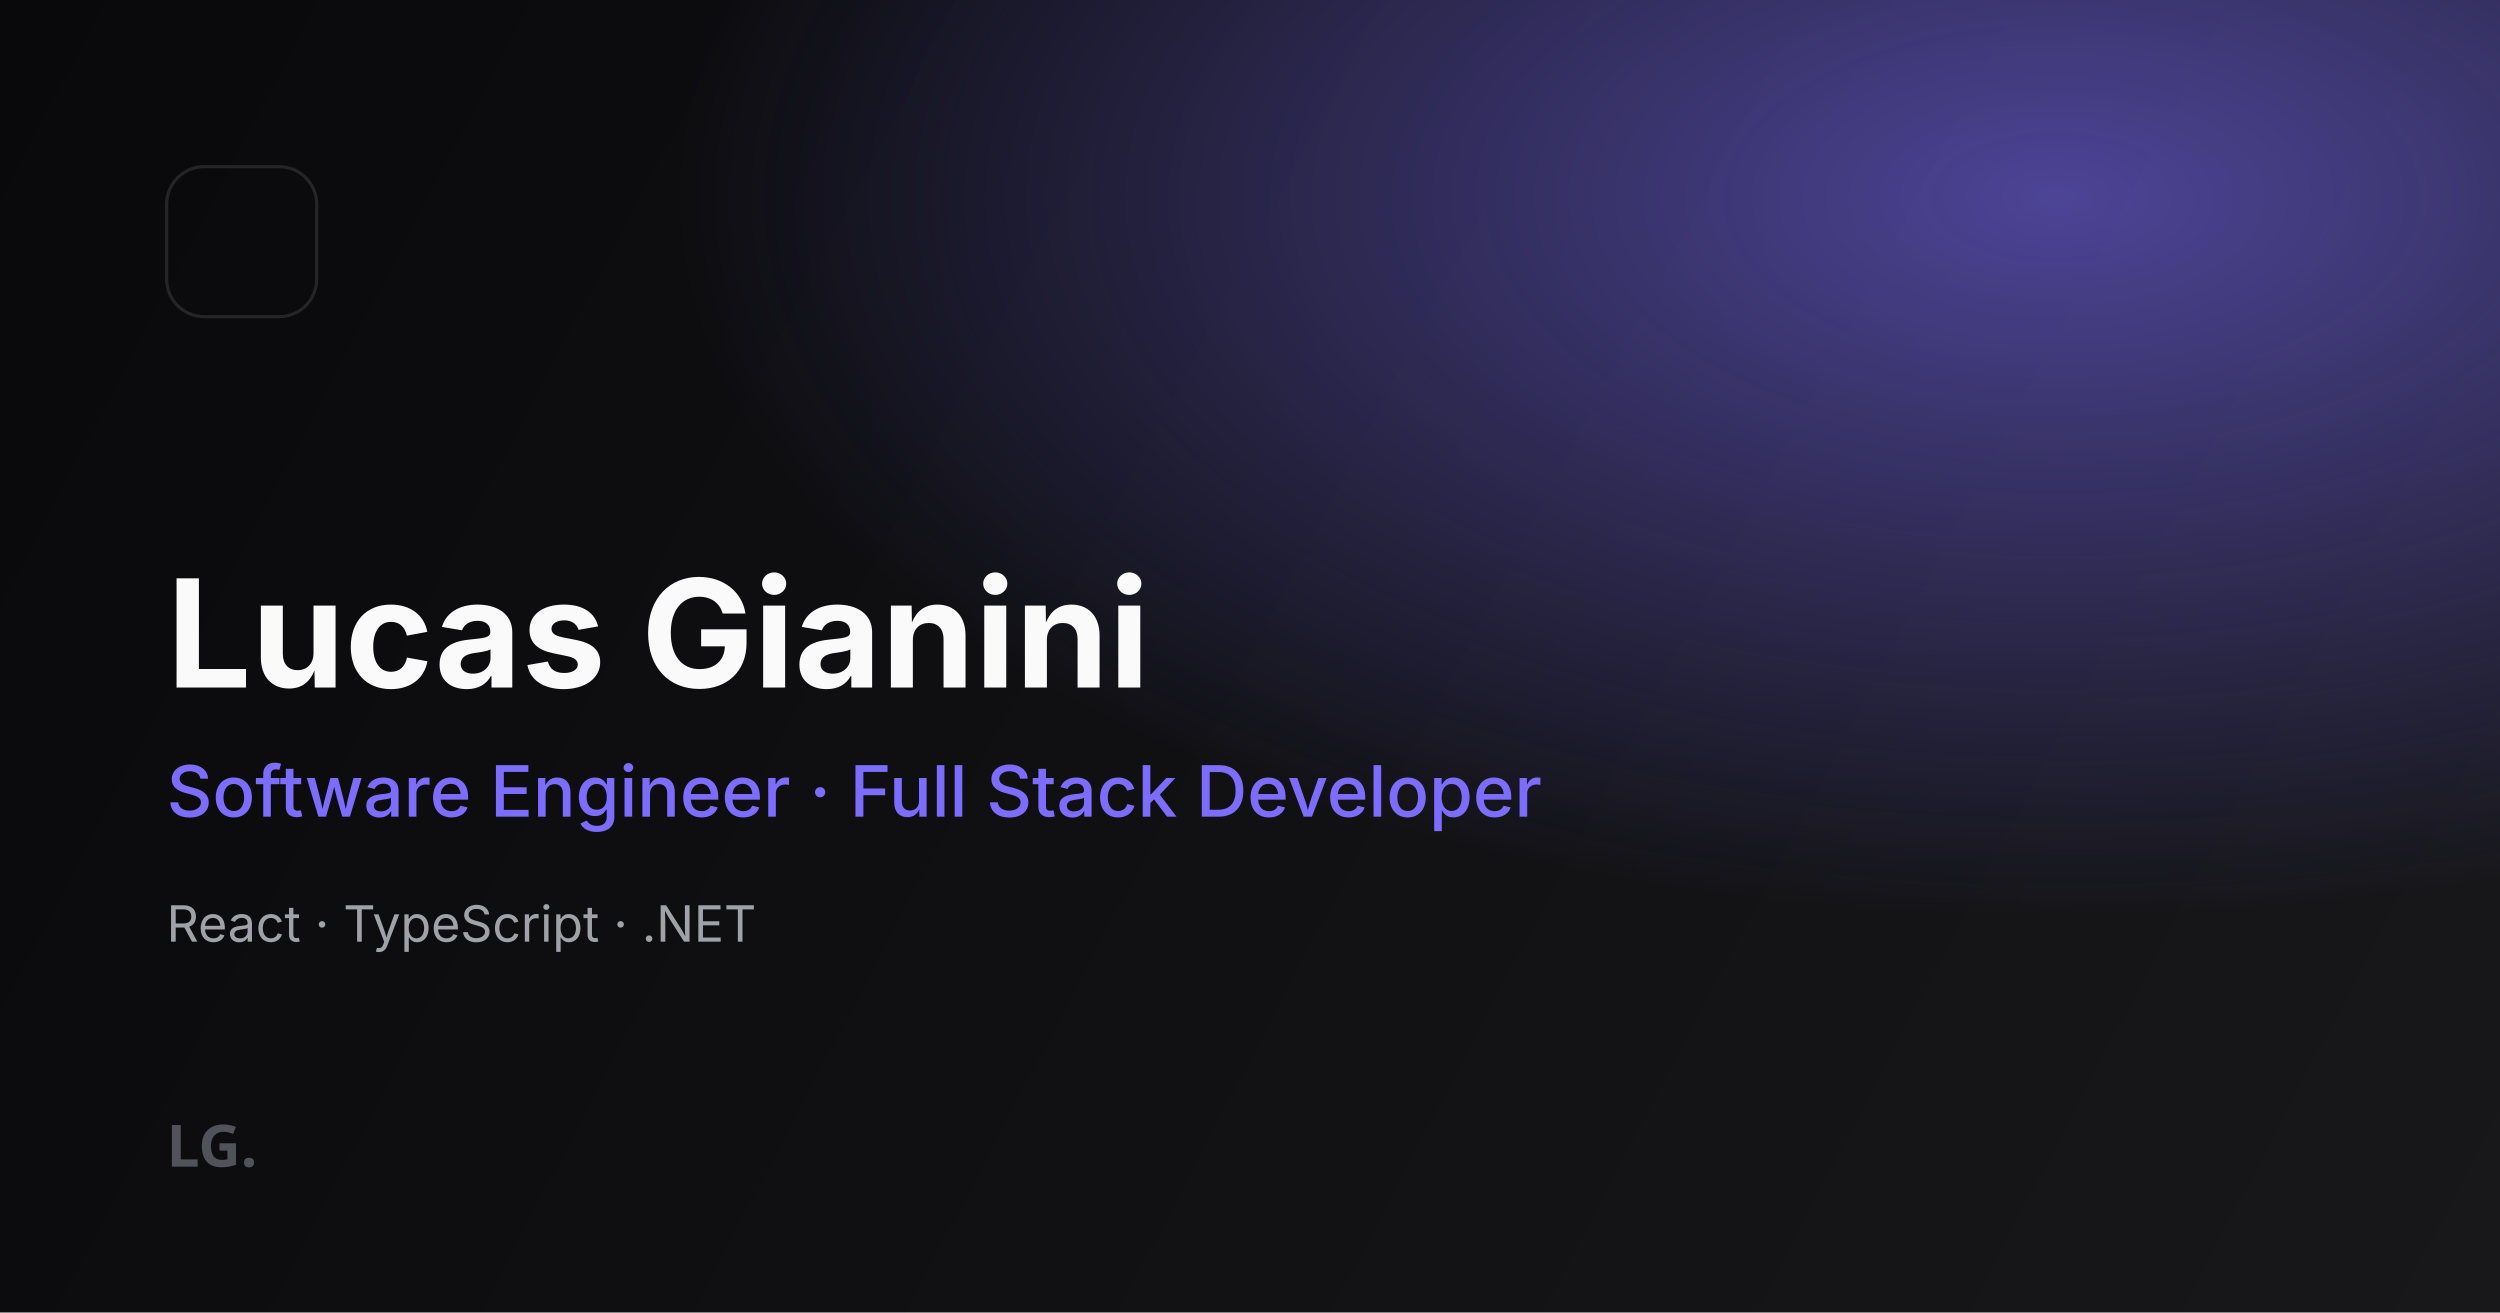
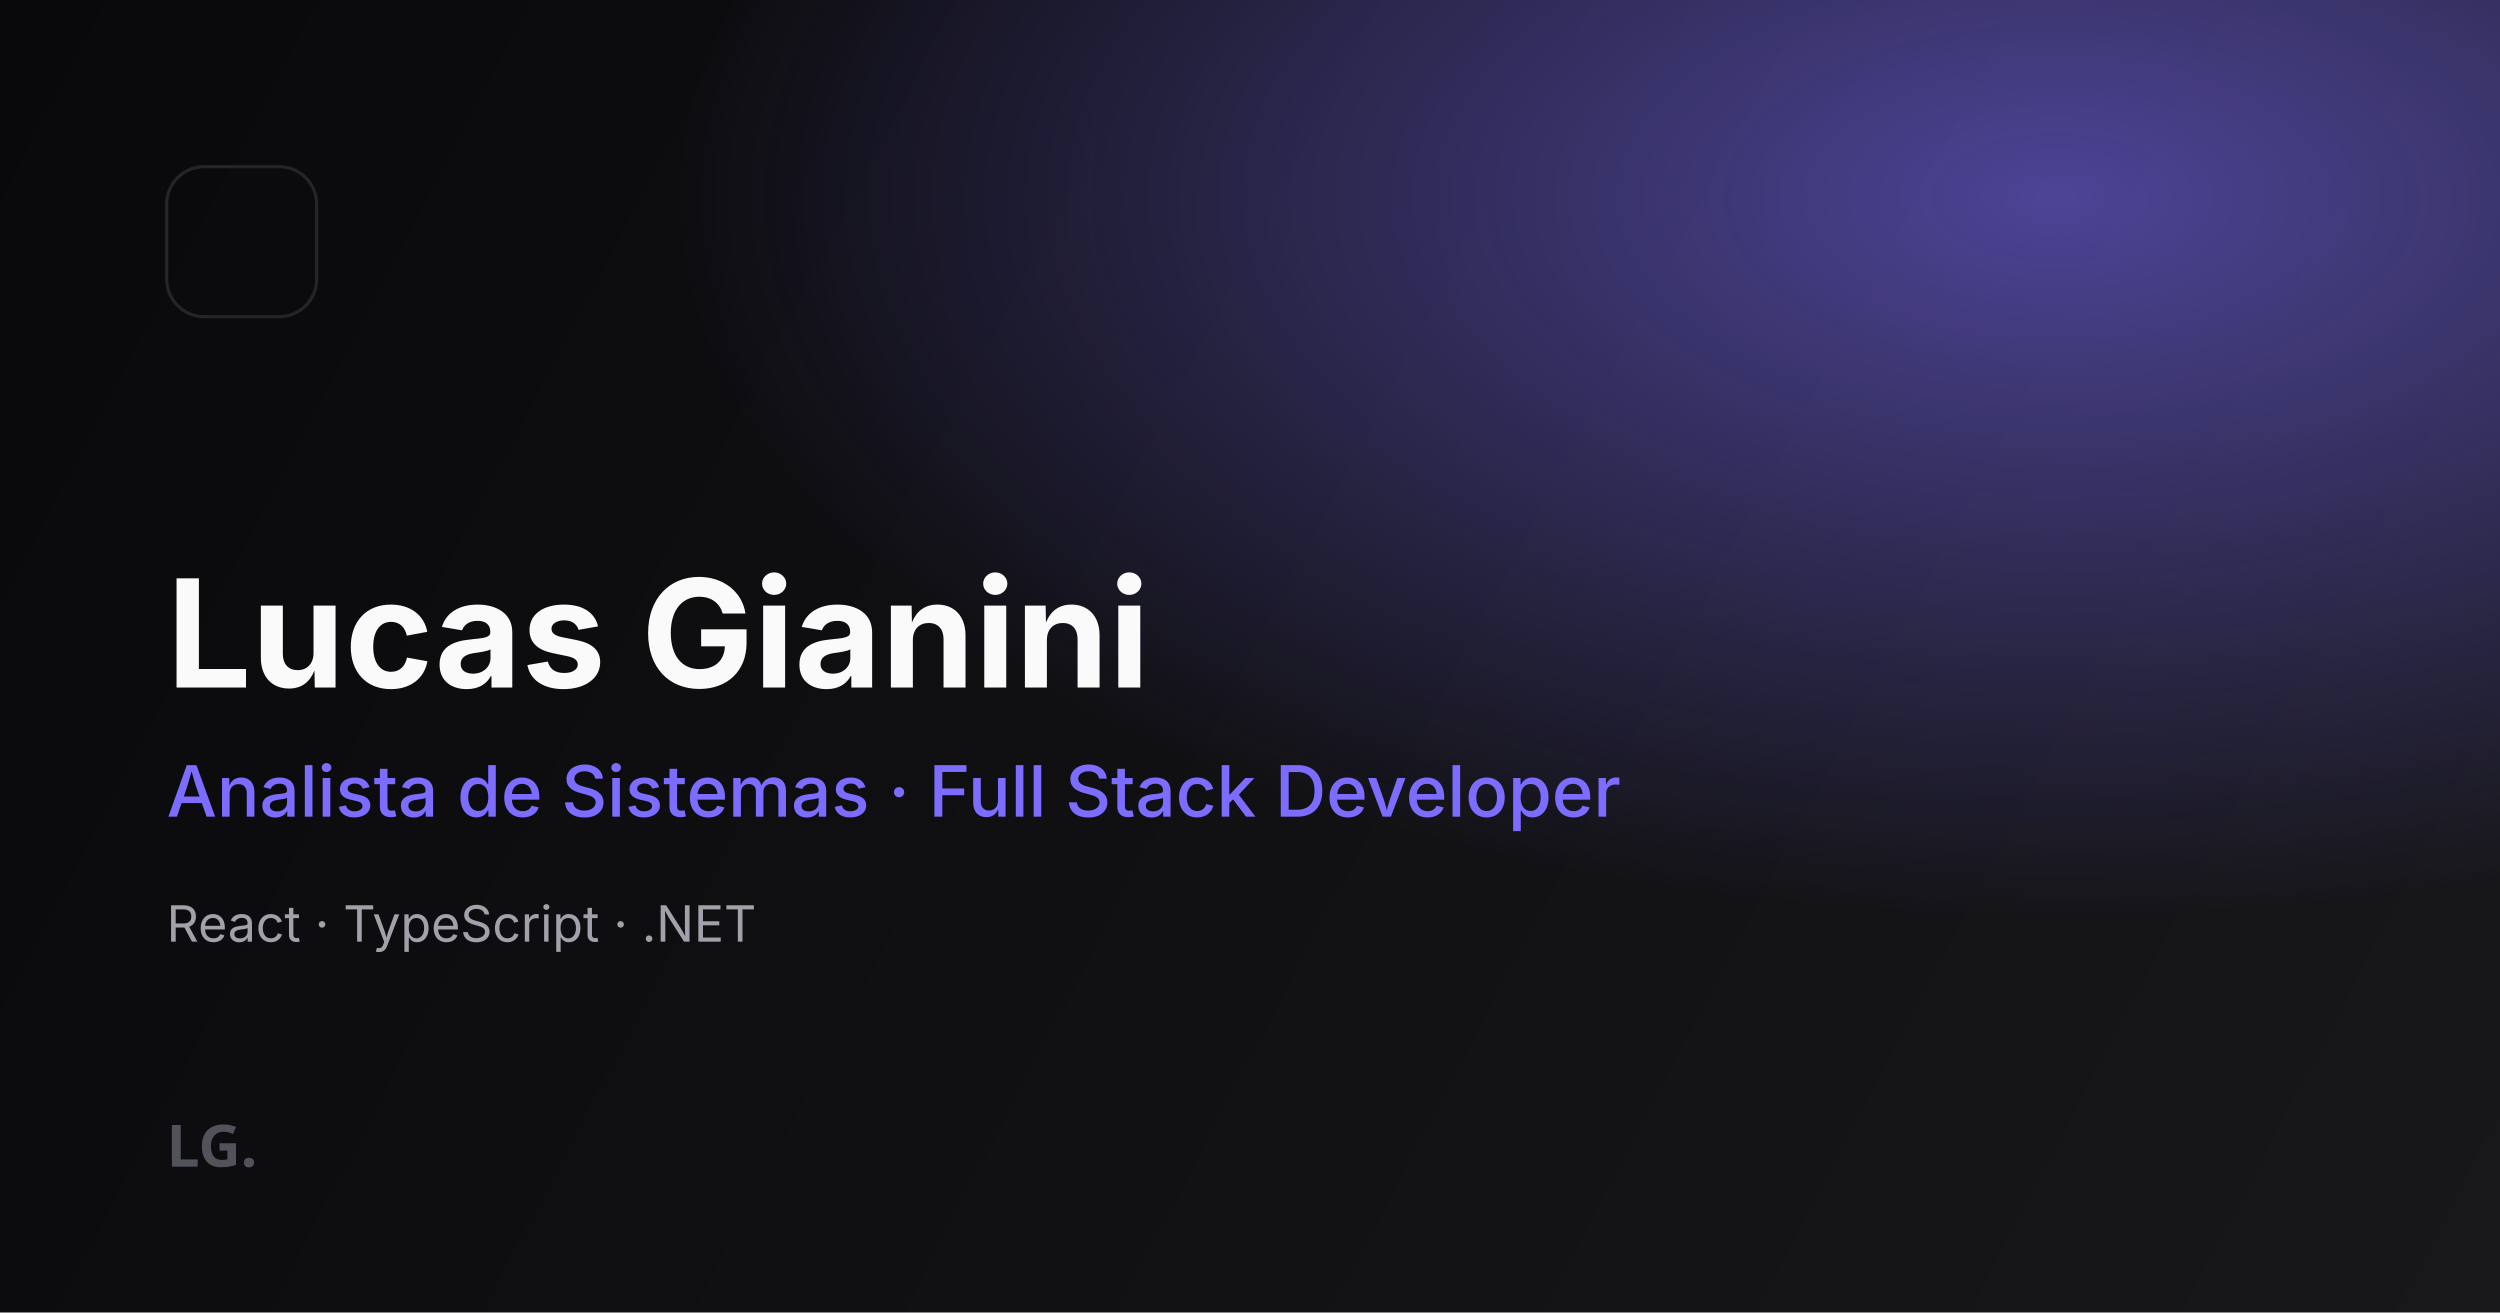
<svg xmlns="http://www.w3.org/2000/svg" viewBox="0 0 1200 630" width="1200" height="630">
  <defs>
    <linearGradient id="bg" x1="0" y1="0" x2="1200" y2="630" gradientUnits="userSpaceOnUse">
      <stop offset="0" stop-color="#09090b" />
      <stop offset="1" stop-color="#18181b" />
    </linearGradient>
    <radialGradient id="glow" cx="0.82" cy="0.15" r="0.55">
      <stop offset="0" stop-color="#7c6cff" stop-opacity="0.55" />
      <stop offset="1" stop-color="#7c6cff" stop-opacity="0" />
    </radialGradient>
  </defs>
  <rect width="1200" height="630" fill="url(#bg)" />
  <rect width="1200" height="630" fill="url(#glow)" />
  <g opacity="0.5">
    <rect x="80" y="80" width="72" height="72" rx="18" fill="none" stroke="#3f3f46" stroke-width="1.5" />
  </g>
  <text x="80" y="330" font-family="'Space Grotesk', 'Inter', ui-sans-serif, system-ui, sans-serif" font-weight="700" font-size="72" fill="#fafafa">
    Lucas Gianini
  </text>
  <text x="80" y="392" font-family="'Inter', ui-sans-serif, system-ui, sans-serif" font-weight="500" font-size="34" fill="#7c6cff">
-     Software Engineer · Full Stack Developer
+     Analista de Sistemas · Full Stack Developer
  </text>
  <text x="80" y="452" font-family="'Inter', ui-sans-serif, system-ui, sans-serif" font-weight="400" font-size="24" fill="#a1a1aa">
    React · TypeScript · .NET
  </text>
  <text x="80" y="560" font-family="'Space Grotesk', sans-serif" font-weight="700" font-size="28" fill="#52525b">
    LG.
  </text>
</svg>
